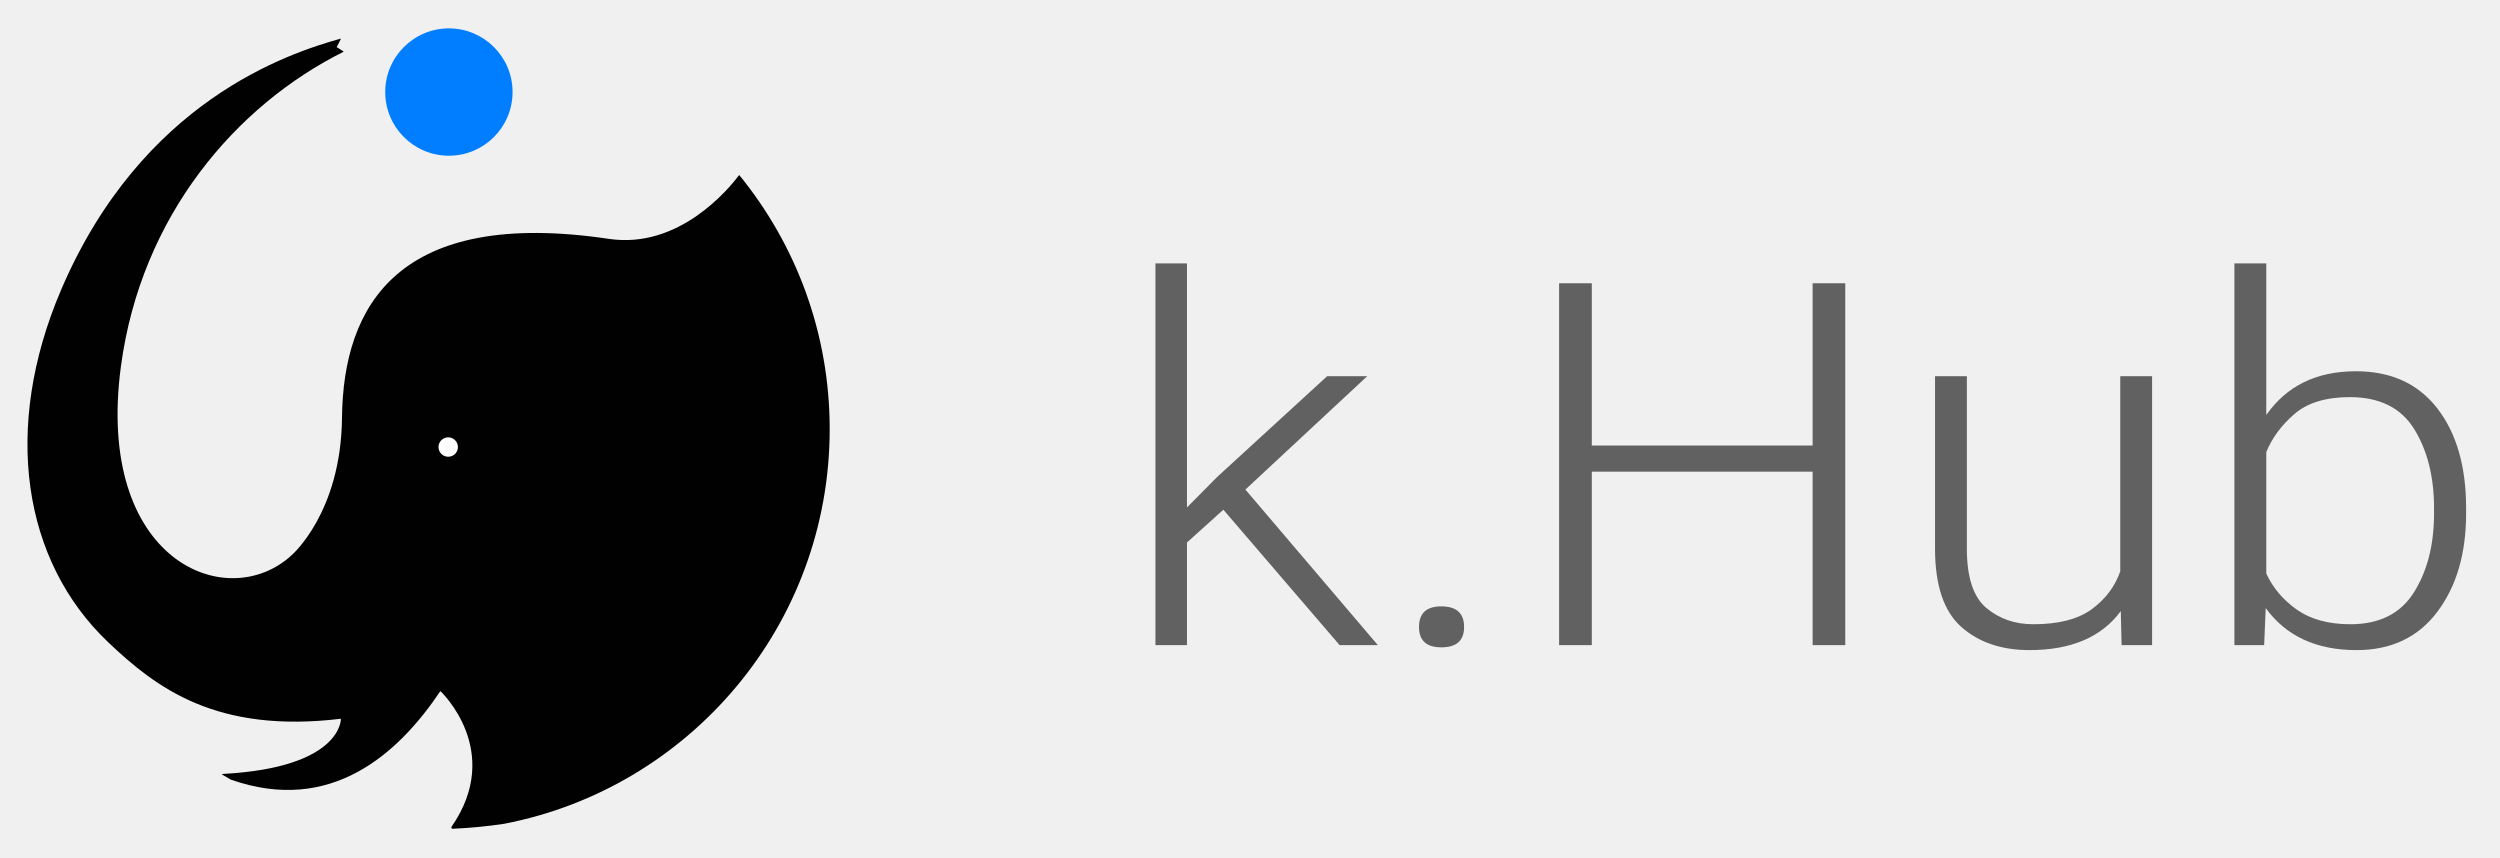
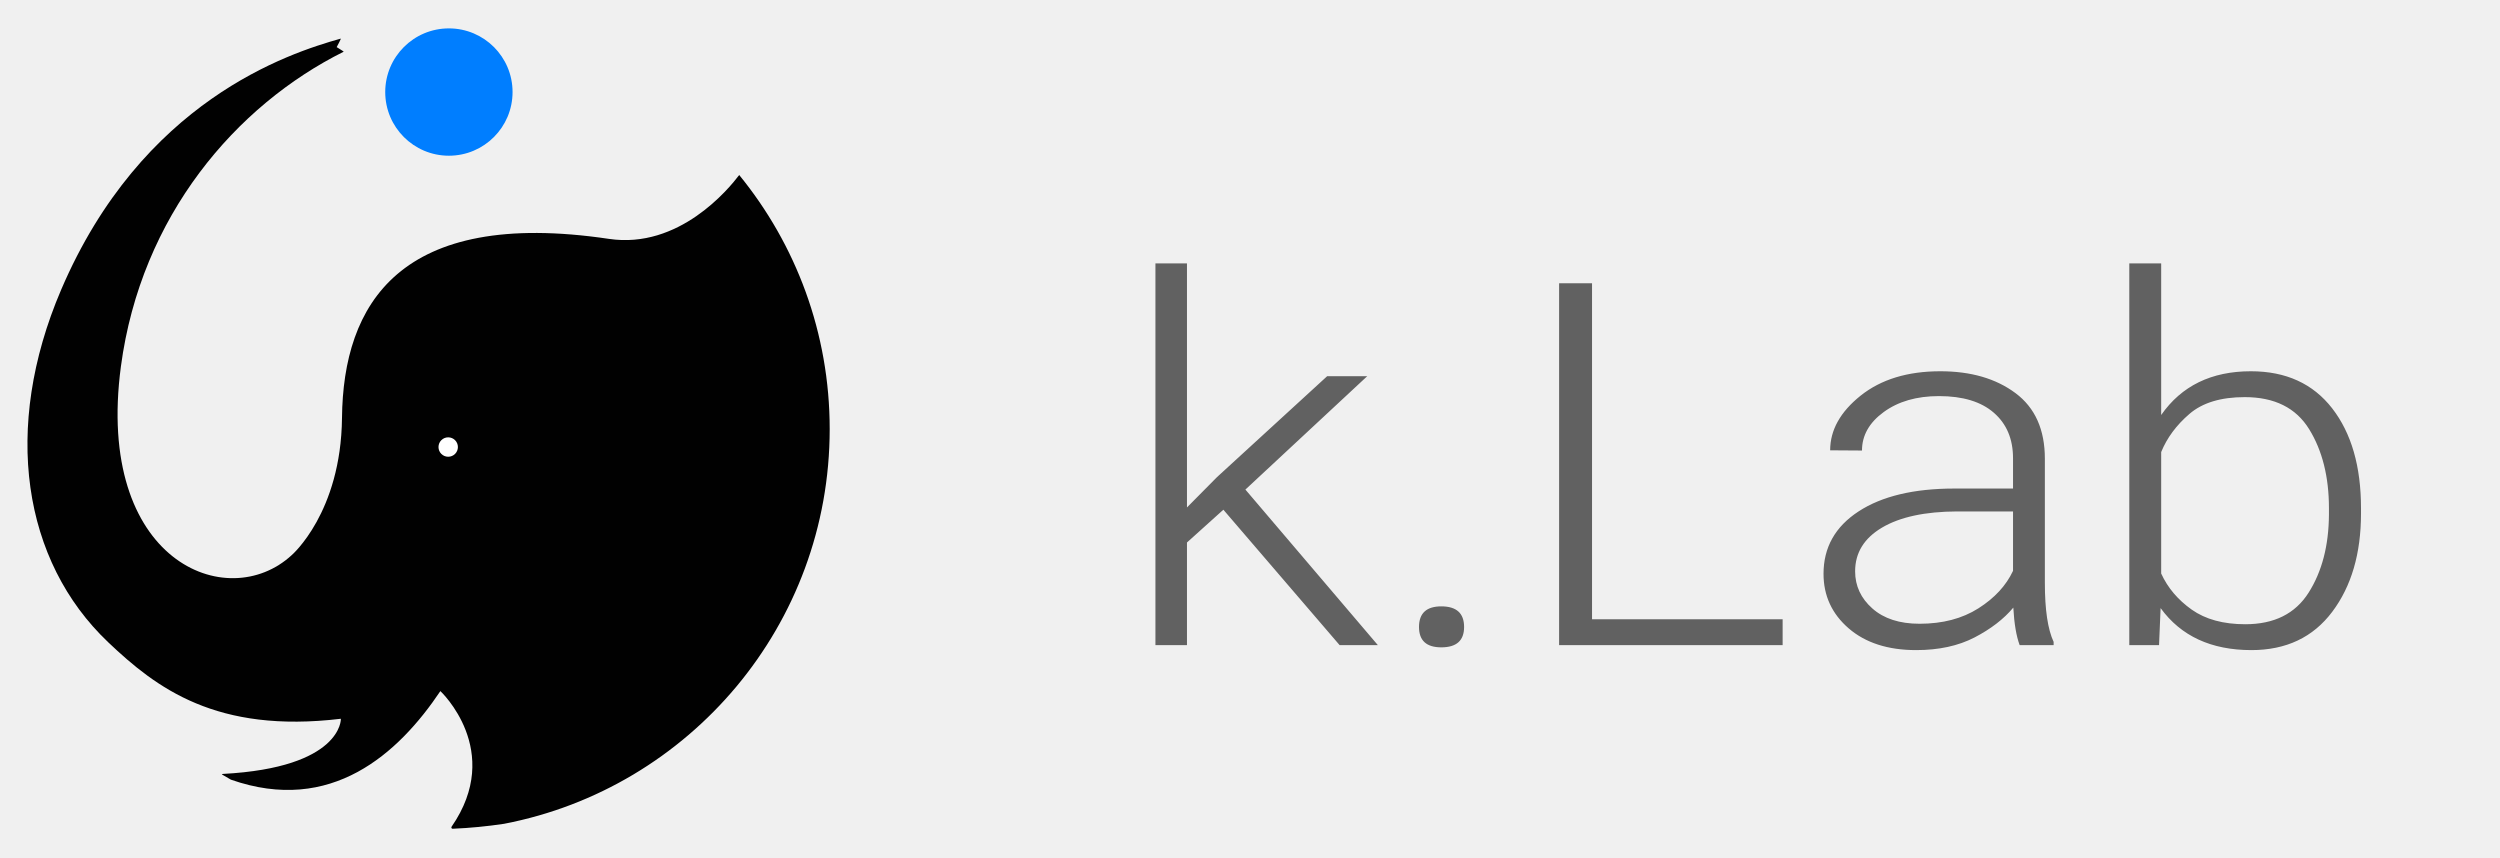
<svg xmlns="http://www.w3.org/2000/svg" version="1.1" id="svg1" width="700" height="240" viewBox="0 0 700 240" xml:space="preserve">
  <defs id="defs1">
    <clipPath clipPathUnits="userSpaceOnUse" id="clipPath2">
      <path d="M 0,180 H 180 V 0 H 0 Z" transform="translate(-155.2354,-143.2461)" id="path2" />
    </clipPath>
    <clipPath clipPathUnits="userSpaceOnUse" id="clipPath4">
      <path d="M 0,180 H 180 V 0 H 0 Z" transform="translate(-107.6377,-160.6699)" id="path4" />
    </clipPath>
    <clipPath clipPathUnits="userSpaceOnUse" id="clipPath6">
      <path d="M 0,180 H 180 V 0 H 0 Z" transform="translate(-96.15921,-86.1211)" id="path6" />
    </clipPath>
  </defs>
  <g id="layer-MC0" transform="translate(2.8068382e-5,-2.0091528e-4)">
    <path id="path1" d="m 0,0 c -2.228,-2.947 -12.649,-15.596 -27.355,-13.411 -44.067,6.55 -55.82,-13.793 -56.061,-37.598 -0.201,-19.903 -10.557,-28.811 -10.558,-28.812 -13.554,-12.514 -41.324,-1.286 -35.87,39.628 4.215,31.619 24.174,54.822 46.788,66.092 0.056,0.029 -1.481,0.961 -1.478,0.959 0.01,-0.004 0.986,1.827 0.852,1.789 -11.02,-3.097 -41.772,-13.078 -58.734,-52.792 -12.397,-29.027 -8.061,-56.913 9.899,-73.972 10.13,-9.623 22.723,-19.211 48.865,-16.071 0.024,0.002 0.308,-10.254 -24.773,-11.582 -0.096,-0.005 -0.17,-0.046 -0.223,-0.101 0.629,-0.377 1.264,-0.744 1.904,-1.105 21.059,-7.385 35.19,5.485 43.987,18.599 0.008,0.011 13.403,-12.524 2.353,-28.48 -0.127,-0.184 0.007,-0.437 0.23,-0.428 3.656,0.156 7.262,0.509 10.805,1.043 C -10.423,-128.746 19,-94.489 19,-53.354 19,-33.116 11.875,-14.542 0,0" style="fill:#010101;fill-opacity:1;fill-rule:nonzero;stroke:none" transform="matrix(1.333333,0,0,-1.333333,206.9805,49.0052)" clip-path="url(#clipPath2)" />
    <path id="path3" d="m 0,0 c 0,7.383 -5.986,13.369 -13.369,13.369 -7.383,0 -13.37,-5.986 -13.37,-13.369 0,-7.384 5.987,-13.37 13.37,-13.37 C -5.986,-13.37 0,-7.384 0,0" style="fill:#007eff;fill-opacity:1;fill-rule:evenodd;stroke:none" transform="matrix(1.333333,0,0,-1.333333,143.5169,25.77347)" clip-path="url(#clipPath4)" />
    <path id="path5" d="m 0,0 c 0,1.125 -0.912,2.038 -2.038,2.038 -1.126,0 -2.038,-0.913 -2.038,-2.038 0,-1.126 0.912,-2.038 2.038,-2.038 C -0.912,-2.038 0,-1.126 0,0" style="fill:#ffffff;fill-opacity:1;fill-rule:evenodd;stroke:none" transform="matrix(1.333333,0,0,-1.333333,128.2123,125.1719)" clip-path="url(#clipPath6)" />
    <text xml:space="preserve" style="font-weight:300;font-size:147.287px;line-height:102.55;font-family:Roboto;-inkscape-font-specification:'Roboto Light';letter-spacing:0px;word-spacing:0px;fill:#616161;fill-opacity:1;stroke-width:2.209" x="301.753" y="186.68" id="text6" transform="scale(1.033446,0.9676364)">
-       <tspan id="tspan6" x="301.753" y="186.68" style="font-style:normal;font-variant:normal;font-weight:300;font-stretch:normal;line-height:102.55;font-family:Roboto;-inkscape-font-specification:'Roboto Light';letter-spacing:0px;word-spacing:0px;fill:#616161;fill-opacity:1;stroke-width:2.209" dy="0" dx="0">k.Hub</tspan>
+       <tspan id="tspan6" x="301.753" y="186.68" style="font-style:normal;font-variant:normal;font-weight:300;font-stretch:normal;line-height:102.55;font-family:Roboto;-inkscape-font-specification:'Roboto Light';letter-spacing:0px;word-spacing:0px;fill:#616161;fill-opacity:1;stroke-width:2.209" dy="0" dx="0">k.Lab</tspan>
    </text>
  </g>
</svg>
